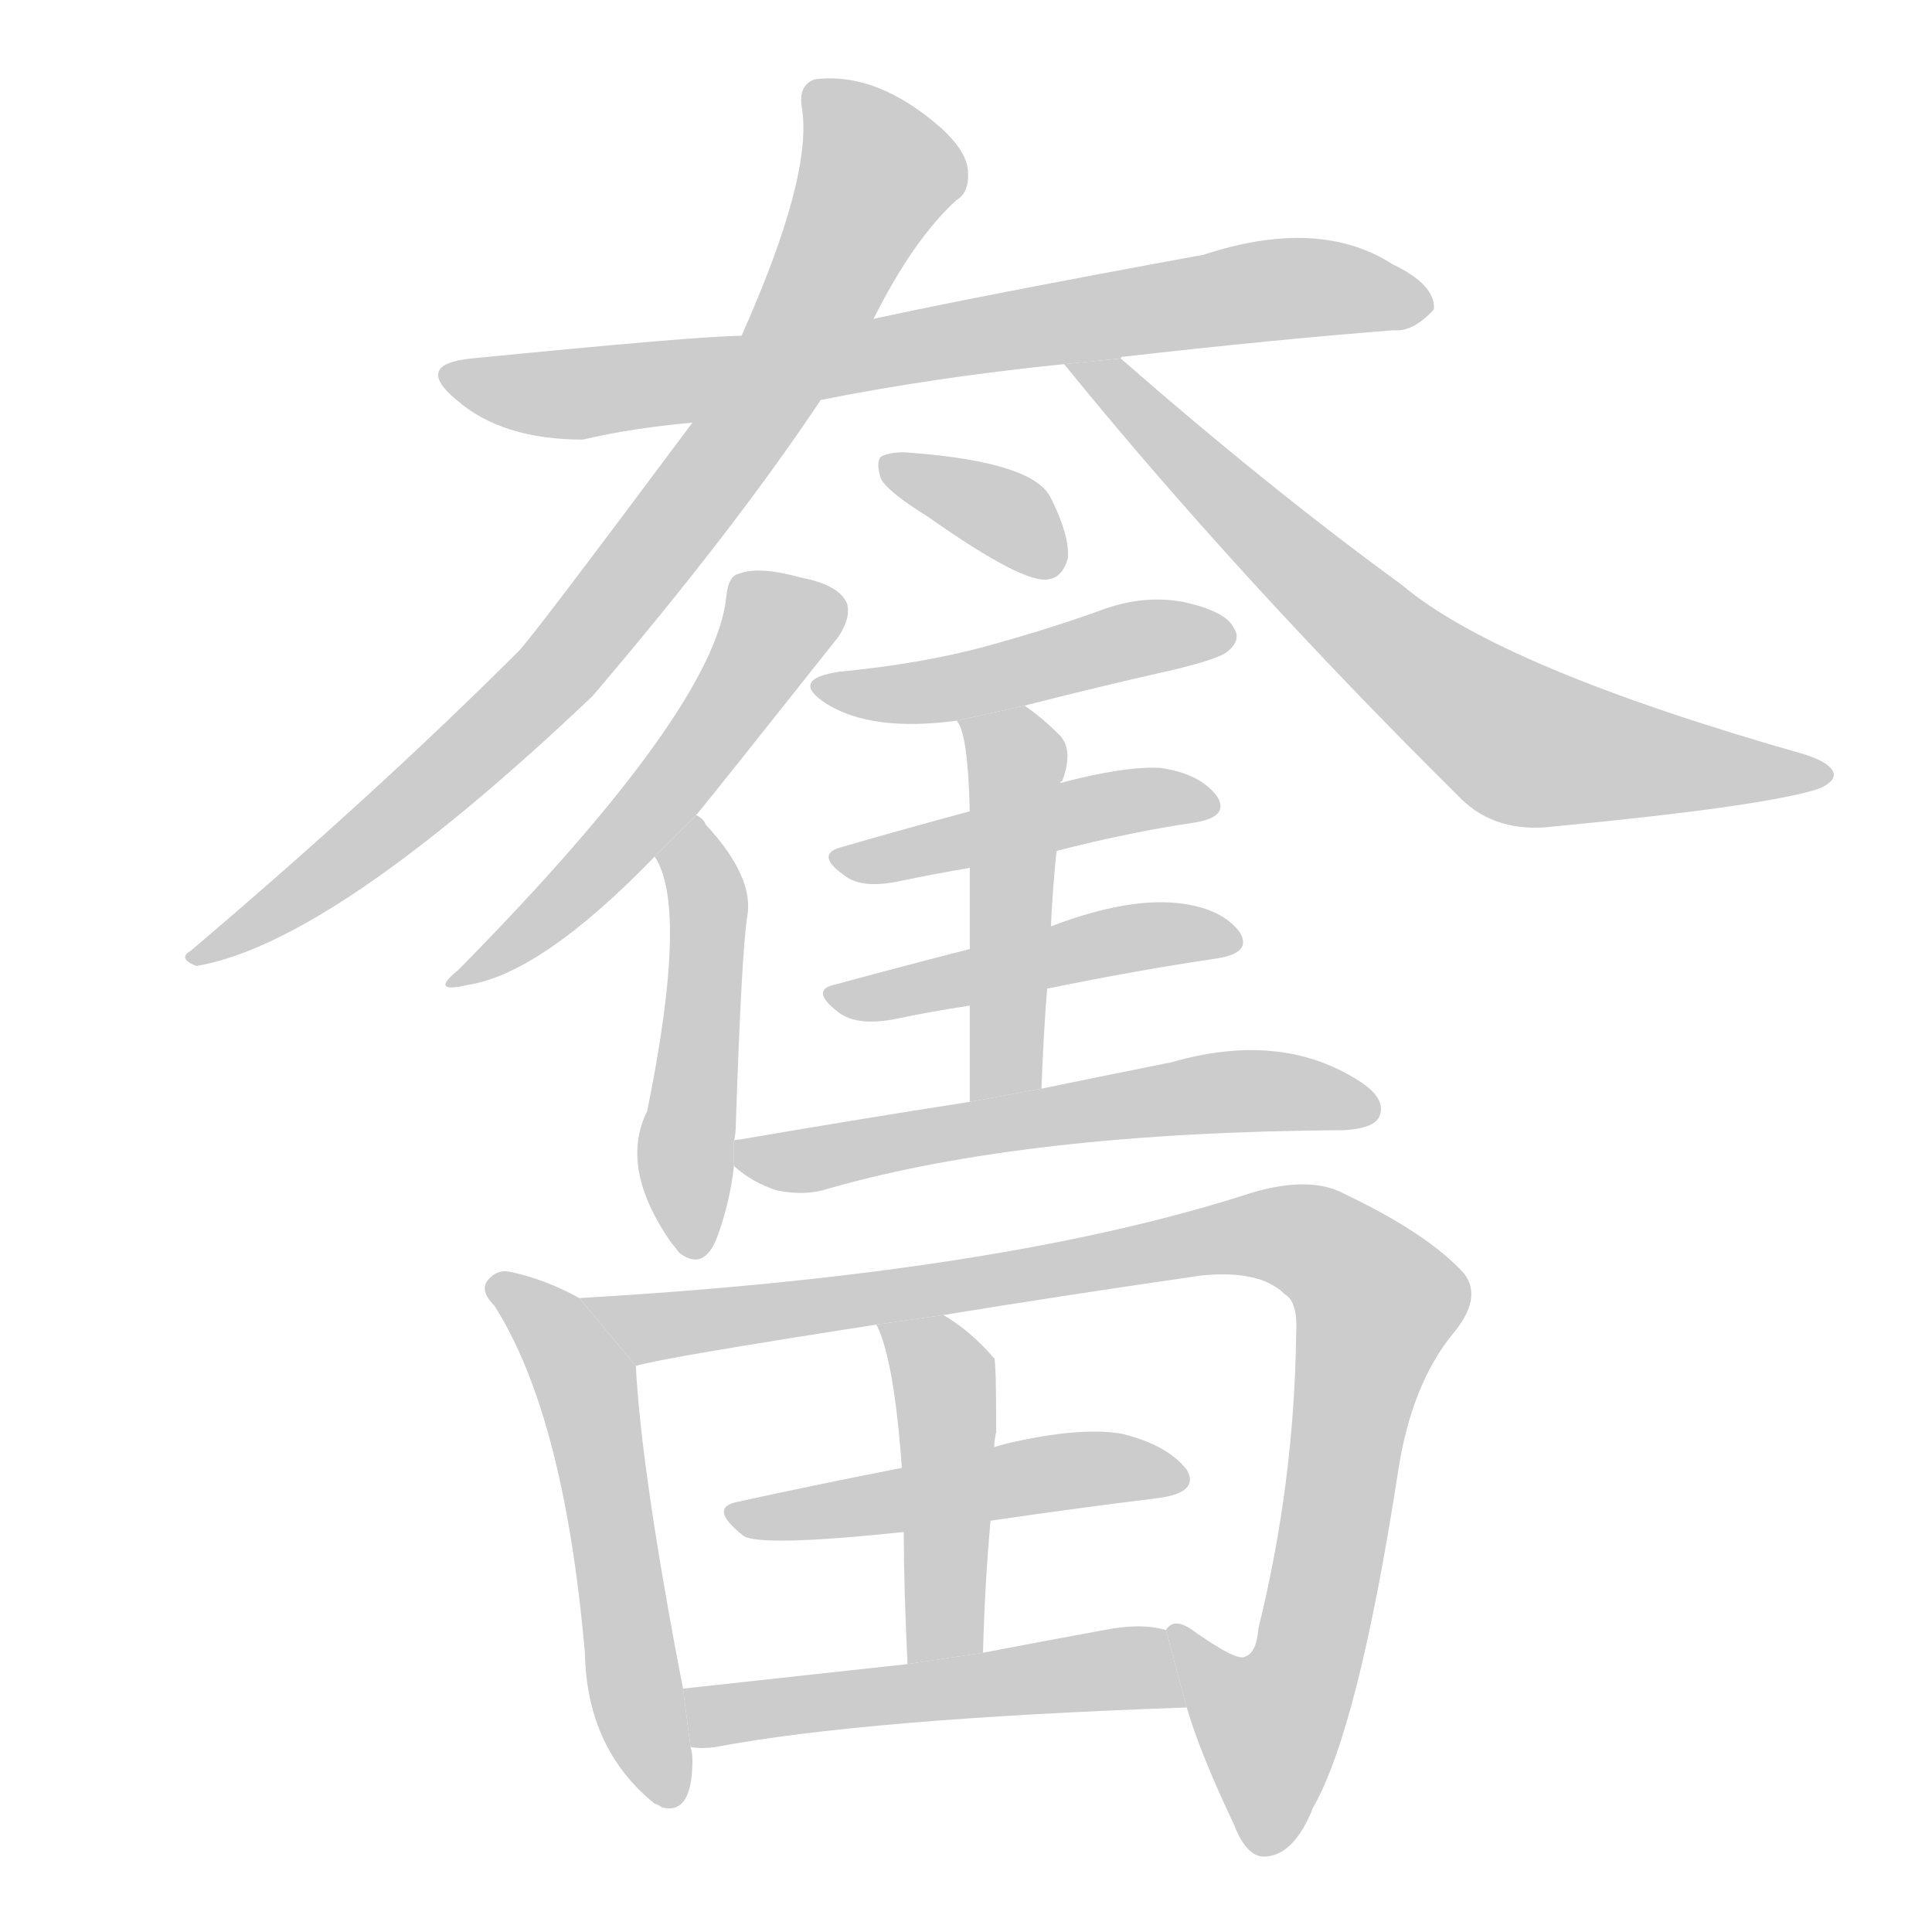
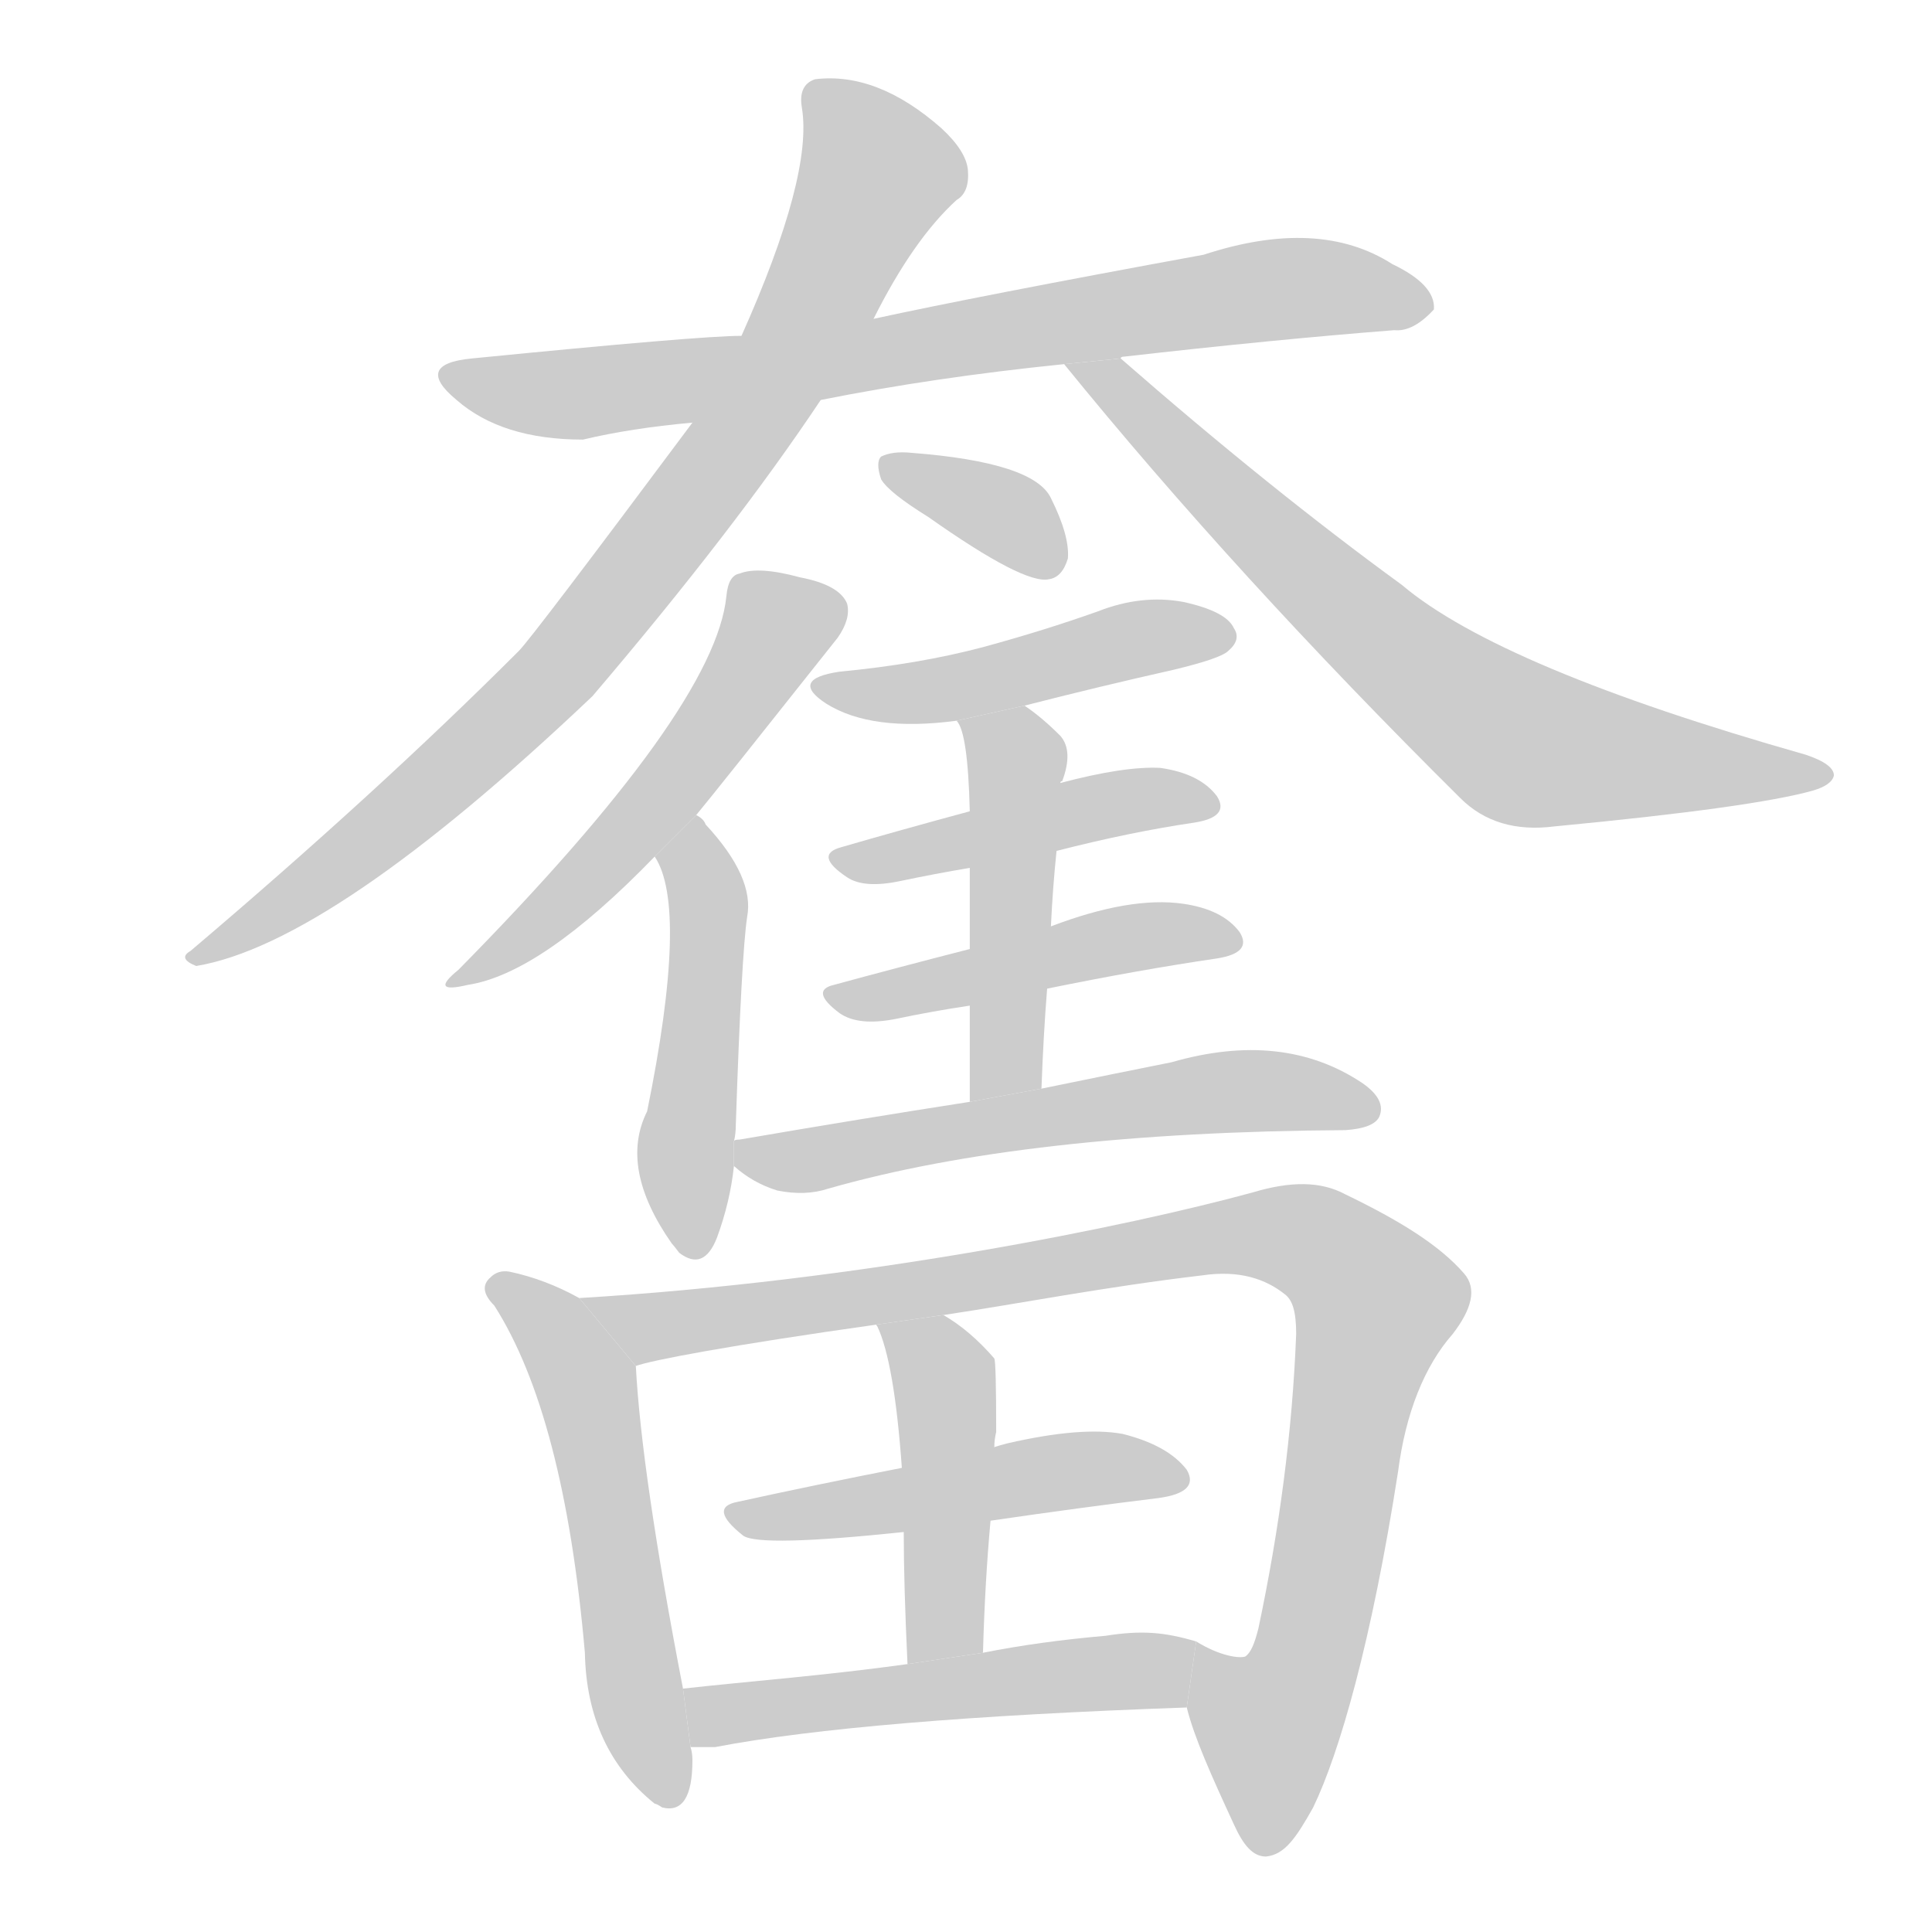
<svg xmlns="http://www.w3.org/2000/svg" xmlns:xlink="http://www.w3.org/1999/xlink" id="z22894" class="acjk" version="1.1" viewBox="0 0 1024 1024">
  <style>

@keyframes z22894k {
	from {
		stroke:#c00;
		stroke-dashoffset:3334;
	}
	75% {
		stroke:#c00;
		stroke-dashoffset:0;
	}
	to {
		stroke:#000;
	}
}
#z22894 path[clip-path] {
	animation:z22894k 1s linear both;
	stroke-dasharray:3334;
	stroke-width:128;
	stroke-linecap:round;
	fill:none;
}
#z22894 path[clip-path="url(#z22894c1)"] {animation-delay:1s;}
#z22894 path[clip-path="url(#z22894c2)"] {animation-delay:2s;}
#z22894 path[clip-path="url(#z22894c3)"] {animation-delay:3s;}
#z22894 path[clip-path="url(#z22894c4)"] {animation-delay:4s;}
#z22894 path[clip-path="url(#z22894c5)"] {animation-delay:5s;}
#z22894 path[clip-path="url(#z22894c6)"] {animation-delay:6s;}
#z22894 path[clip-path="url(#z22894c7)"] {animation-delay:7s;}
#z22894 path[clip-path="url(#z22894c8)"] {animation-delay:8s;}
#z22894 path[clip-path="url(#z22894c9)"] {animation-delay:9s;}
#z22894 path[clip-path="url(#z22894c10)"] {animation-delay:10s;}
#z22894 path[clip-path="url(#z22894c11)"] {animation-delay:11s;}
#z22894 path[clip-path="url(#z22894c12)"] {animation-delay:12s;}
#z22894 path[clip-path="url(#z22894c13)"] {animation-delay:13s;}
#z22894 path[clip-path="url(#z22894c14)"] {animation-delay:14s;}
#z22894 path[clip-path="url(#z22894c15)"] {animation-delay:15s;}
#z22894 path[clip-path="url(#z22894c16)"] {animation-delay:16s;}
#z22894 path {fill:#ccc;}

</style>
  <path id="z22894d1" d="M594 190Q594 189 596 189Q675 180 739 175Q749 176 760 164Q761 151 738 140Q699 115 638 135Q518 157 463 169L393 178Q371 178 250 190Q219 193 242 212Q266 233 309 233Q334 227 367 224L435 212Q495 200 564 193L594 190 Z" />
  <path id="z22894d2" d="M463 169Q484 127 507 106Q514 102 513 90Q512 80 499 68Q465 38 432 42Q423 45 425 57Q431 93 393 178L367 224Q282 338 275 345Q200 420 101 504Q94 508 104 512Q176 500 314 369Q389 281 435 212L463 169 Z" />
  <path id="z22894d3" d="M564 193Q655 305 774 423Q793 442 824 438Q929 428 961 419Q971 416 972 411Q972 405 957 400Q795 354 743 310Q673 259 594 190L564 193 Z" />
  <path id="z22894d4" d="M369 432Q379 420 444 338Q451 328 449 320Q445 310 424 306Q402 300 392 304Q386 305 385 316Q379 376 243 514Q227 527 248 522Q287 516 347 454L369 432 Z" />
  <path id="z22894d5" d="M389 605Q390 601 390 596Q393 506 396 486Q400 465 374 437Q373 434 369 432L347 454Q365 481 343 589Q328 619 356 659Q357 660 360 664Q373 674 380 656Q387 637 389 618L389 605 Z" />
  <path id="z22894d6" d="M492 274Q543 310 556 307Q563 306 566 296Q567 284 557 264Q548 245 483 240Q473 239 467 242Q464 245 467 254Q471 261 492 274 Z" />
  <path id="z22894d7" d="M543 374Q582 364 622 355Q647 349 651 345Q658 339 654 333Q650 324 627 319Q605 315 582 324Q554 334 521 343Q487 352 445 356Q418 360 438 373Q462 388 507 382L543 374 Z" />
  <path id="z22894d8" d="M552 577Q553 549 555 524L557 491Q558 470 560 451L562 415Q562 414 563 414Q569 398 562 390Q552 380 543 374L507 382Q513 388 514 430L514 460Q514 478 514 503L514 533Q514 555 514 584L552 577 Z" />
  <path id="z22894d9" d="M560 451Q599 441 633 436Q652 433 645 422Q636 410 615 407Q596 406 562 415L514 430Q477 440 446 449Q431 453 449 465Q458 471 477 467Q496 463 514 460L560 451 Z" />
  <path id="z22894d10" d="M555 524Q604 514 645 508Q664 505 657 494Q648 482 627 479Q599 475 557 491L514 503Q475 513 442 522Q429 525 445 537Q455 544 475 540Q494 536 514 533L555 524 Z" />
  <path id="z22894d11" d="M514 584Q456 593 392 604Q389 604 389 605L389 618Q399 627 412 631Q427 634 439 630Q544 600 713 599Q728 598 731 592Q735 583 722 574Q680 546 621 563Q591 569 552 577L514 584 Z" />
  <path id="z22894d12" d="M307 688Q289 678 270 674Q264 673 260 677Q253 683 262 692Q299 750 310 876Q311 927 347 956Q348 956 351 958Q367 962 367 933Q367 929 366 926L362 895Q340 781 337 724L307 688 Z" />
-   <path id="z22894d13" d="M629 905Q636 929 654 967Q661 985 671 984Q686 983 696 958Q720 916 741 780Q748 734 770 707Q786 688 776 675Q757 654 713 633Q695 623 664 632Q532 675 307 688L337 724Q349 720 465 702L500 697Q561 687 637 676Q668 673 681 686Q688 690 687 707Q686 786 667 863Q666 876 660 878Q656 881 632 864Q622 857 618 864L629 905 Z" />
+   <path id="z22894d13" d="M629 905C633 921 642 941 654 967C659 978 664 984 671 984C681 983 687 974 696 958C710 929 727 870 741 780C745 749 755 724 770 707C780 694 783 683 776 675C763 660 742 647 713 633C700 626 684 626 664 632C598 650 457 679 307 688L337 724C345 721 387 713 465 702L500 697C540 691 586 682 637 676C657 673 671 678 681 686C685 689 687 695 687 707C685 759 678 811 667 863C665 871 663 876 660 878C657 879 647 878 634 870 Z" />
  <path id="z22894d14" d="M521 876Q522 839 525 806L527 767Q527 763 528 759Q528 722 527 720Q514 705 500 697L465 702Q464 702 465 703Q474 722 478 778L479 812Q479 840 481 882L521 876 Z" />
  <path id="z22894d15" d="M525 806Q573 799 614 794Q636 791 629 779Q619 766 595 760Q573 756 534 765Q530 766 527 767L478 778Q432 787 391 796Q375 799 394 814Q403 820 479 812L525 806 Z" />
-   <path id="z22894d16" d="M366 926Q372 927 379 926Q458 911 629 905L618 864Q605 860 585 864Q552 870 521 876L481 882Q417 889 362 895L366 926 Z" />
+   <path id="z22894d16" d="M366 926C370 926 374 926 379 926C431 916 515 909 629 905L634 870C617 865 605 864 586 867C563 869 541 872 521 876L481 882C438 888 398 891 362 895 Z" />
  <defs>
    <clipPath id="z22894c1">
      <use xlink:href="#z22894d1" />
    </clipPath>
    <clipPath id="z22894c2">
      <use xlink:href="#z22894d2" />
    </clipPath>
    <clipPath id="z22894c3">
      <use xlink:href="#z22894d3" />
    </clipPath>
    <clipPath id="z22894c4">
      <use xlink:href="#z22894d4" />
    </clipPath>
    <clipPath id="z22894c5">
      <use xlink:href="#z22894d5" />
    </clipPath>
    <clipPath id="z22894c6">
      <use xlink:href="#z22894d6" />
    </clipPath>
    <clipPath id="z22894c7">
      <use xlink:href="#z22894d7" />
    </clipPath>
    <clipPath id="z22894c8">
      <use xlink:href="#z22894d8" />
    </clipPath>
    <clipPath id="z22894c9">
      <use xlink:href="#z22894d9" />
    </clipPath>
    <clipPath id="z22894c10">
      <use xlink:href="#z22894d10" />
    </clipPath>
    <clipPath id="z22894c11">
      <use xlink:href="#z22894d11" />
    </clipPath>
    <clipPath id="z22894c12">
      <use xlink:href="#z22894d12" />
    </clipPath>
    <clipPath id="z22894c13">
      <use xlink:href="#z22894d13" />
    </clipPath>
    <clipPath id="z22894c14">
      <use xlink:href="#z22894d14" />
    </clipPath>
    <clipPath id="z22894c15">
      <use xlink:href="#z22894d15" />
    </clipPath>
    <clipPath id="z22894c16">
      <use xlink:href="#z22894d16" />
    </clipPath>
  </defs>
-   <path pathLength="3333" clip-path="url(#z22894c1)" d="M238 197L308 209L678 153L755 160" />
-   <path pathLength="3333" clip-path="url(#z22894c2)" d="M433 46L468 94L390 234L289 362L108 506" />
-   <path pathLength="3333" clip-path="url(#z22894c3)" d="M575 197L802 392L962 411" />
-   <path pathLength="3333" clip-path="url(#z22894c4)" d="M445 324L406 335L350 423L246 519" />
-   <path pathLength="3333" clip-path="url(#z22894c5)" d="M368 440L370 660" />
-   <path pathLength="3333" clip-path="url(#z22894c6)" d="M474 248L562 297" />
-   <path pathLength="3333" clip-path="url(#z22894c7)" d="M435 363L647 336" />
+   <path pathLength="3333" clip-path="url(#z22894c1)" d="M238 197L307 209L755 158" />
+   <path pathLength="3333" clip-path="url(#z22894c2)" d="M433 48L468 94L392 231L284 367L109 506" />
+   <path pathLength="3333" clip-path="url(#z22894c3)" d="M573 194L808 395L964 411" />
+   <path pathLength="3333" clip-path="url(#z22894c4)" d="M444 323L406 334L353 421L247 515" />
+   <path pathLength="3333" clip-path="url(#z22894c5)" d="M362 444L363 663" />
+   <path pathLength="3333" clip-path="url(#z22894c6)" d="M470 246L559 300" />
+   <path pathLength="3333" clip-path="url(#z22894c7)" d="M437 362L650 335" />
  <path pathLength="3333" clip-path="url(#z22894c8)" d="M514 385L539 413L525 581" />
-   <path pathLength="3333" clip-path="url(#z22894c9)" d="M448 455L640 424" />
-   <path pathLength="3333" clip-path="url(#z22894c10)" d="M447 529L653 498" />
-   <path pathLength="3333" clip-path="url(#z22894c11)" d="M395 607L660 578L727 589" />
-   <path pathLength="3333" clip-path="url(#z22894c12)" d="M265 682L312 736L352 953" />
-   <path pathLength="3333" clip-path="url(#z22894c13)" d="M318 693L358 703L672 653L709 666L733 695L683 909L665 931L626 869" />
-   <path pathLength="3333" clip-path="url(#z22894c14)" d="M475 710L502 739L491 878" />
-   <path pathLength="3333" clip-path="url(#z22894c15)" d="M395 804L624 782" />
-   <path pathLength="3333" clip-path="url(#z22894c16)" d="M370 902L625 893" />
+   <path pathLength="3333" clip-path="url(#z22894c9)" d="M449 454L640 424" />
+   <path pathLength="3333" clip-path="url(#z22894c10)" d="M444 528L652 498" />
+   <path pathLength="3333" clip-path="url(#z22894c11)" d="M395 609L726 584" />
+   <path pathLength="3333" clip-path="url(#z22894c12)" d="M264 681L311 733L345 953" />
+   <path pathLength="3333" clip-path="url(#z22894c13)" d="M317 691L359 702L696 658L733 696L692 882L661 930L645 895" />
+   <path pathLength="3333" clip-path="url(#z22894c14)" d="M473 710L502 740L491 878" />
+   <path pathLength="3333" clip-path="url(#z22894c15)" d="M391 803L622 782" />
+   <path pathLength="3333" clip-path="url(#z22894c16)" d="M370 900L625 893" />
</svg>
